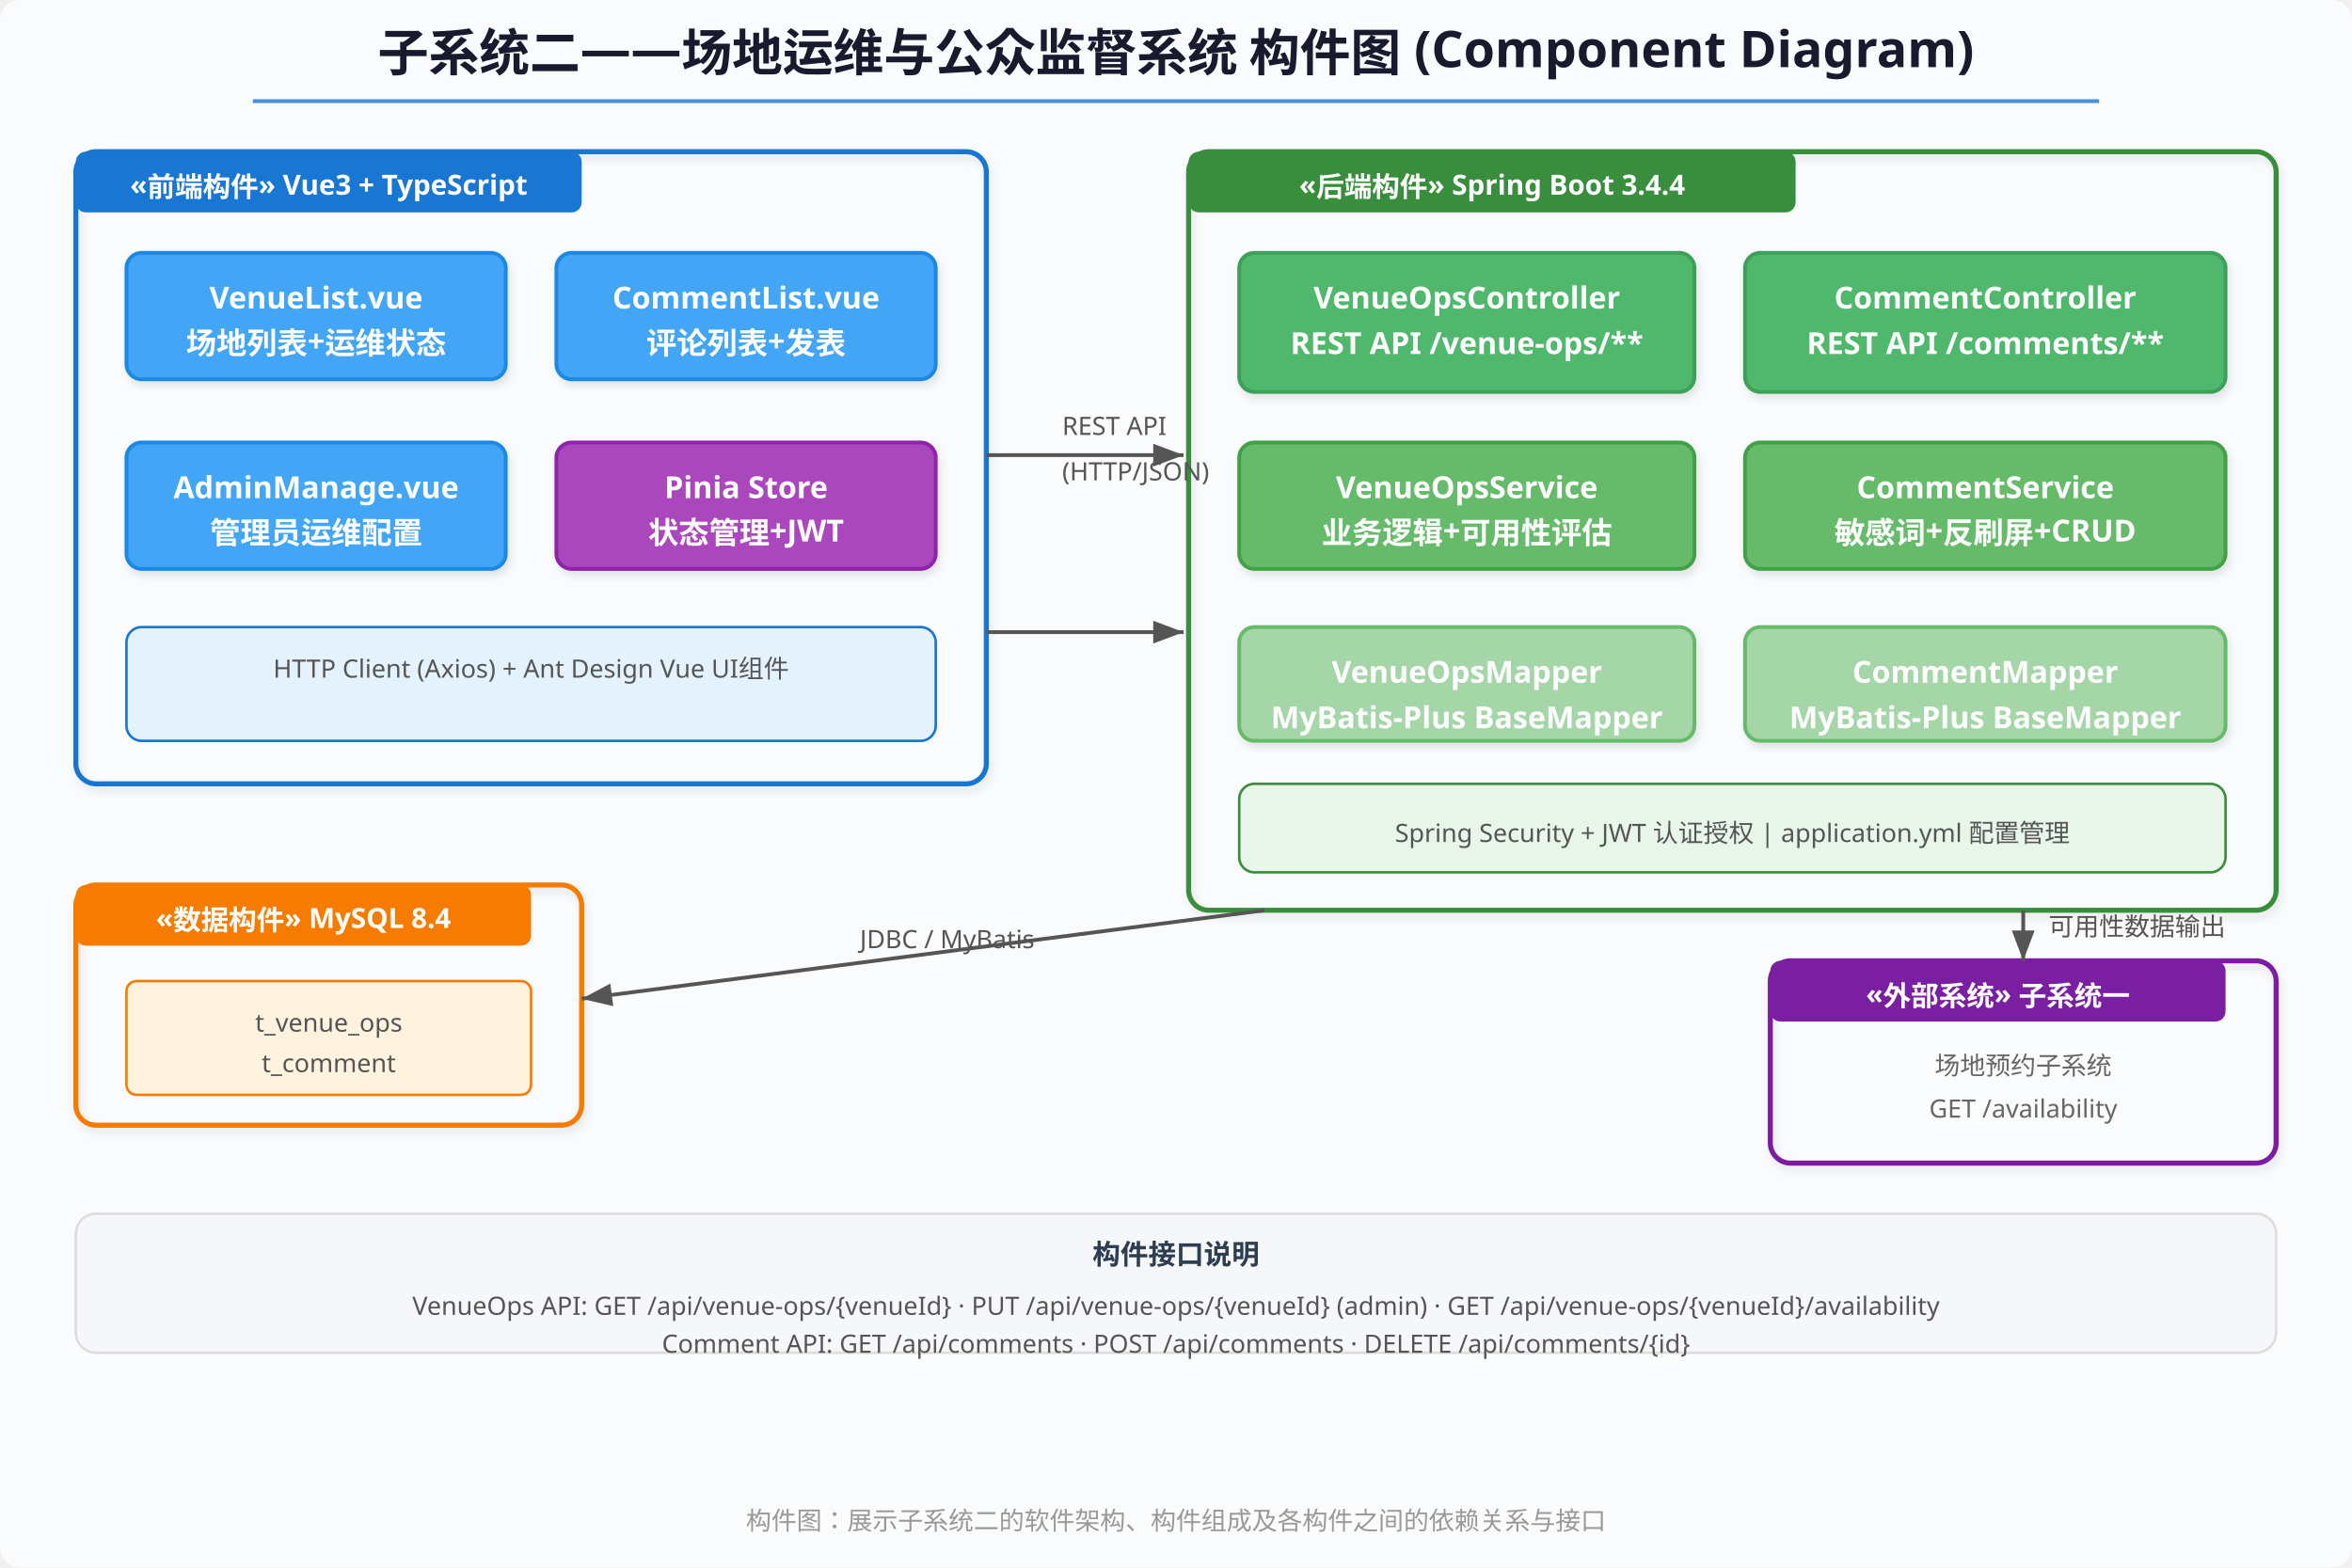
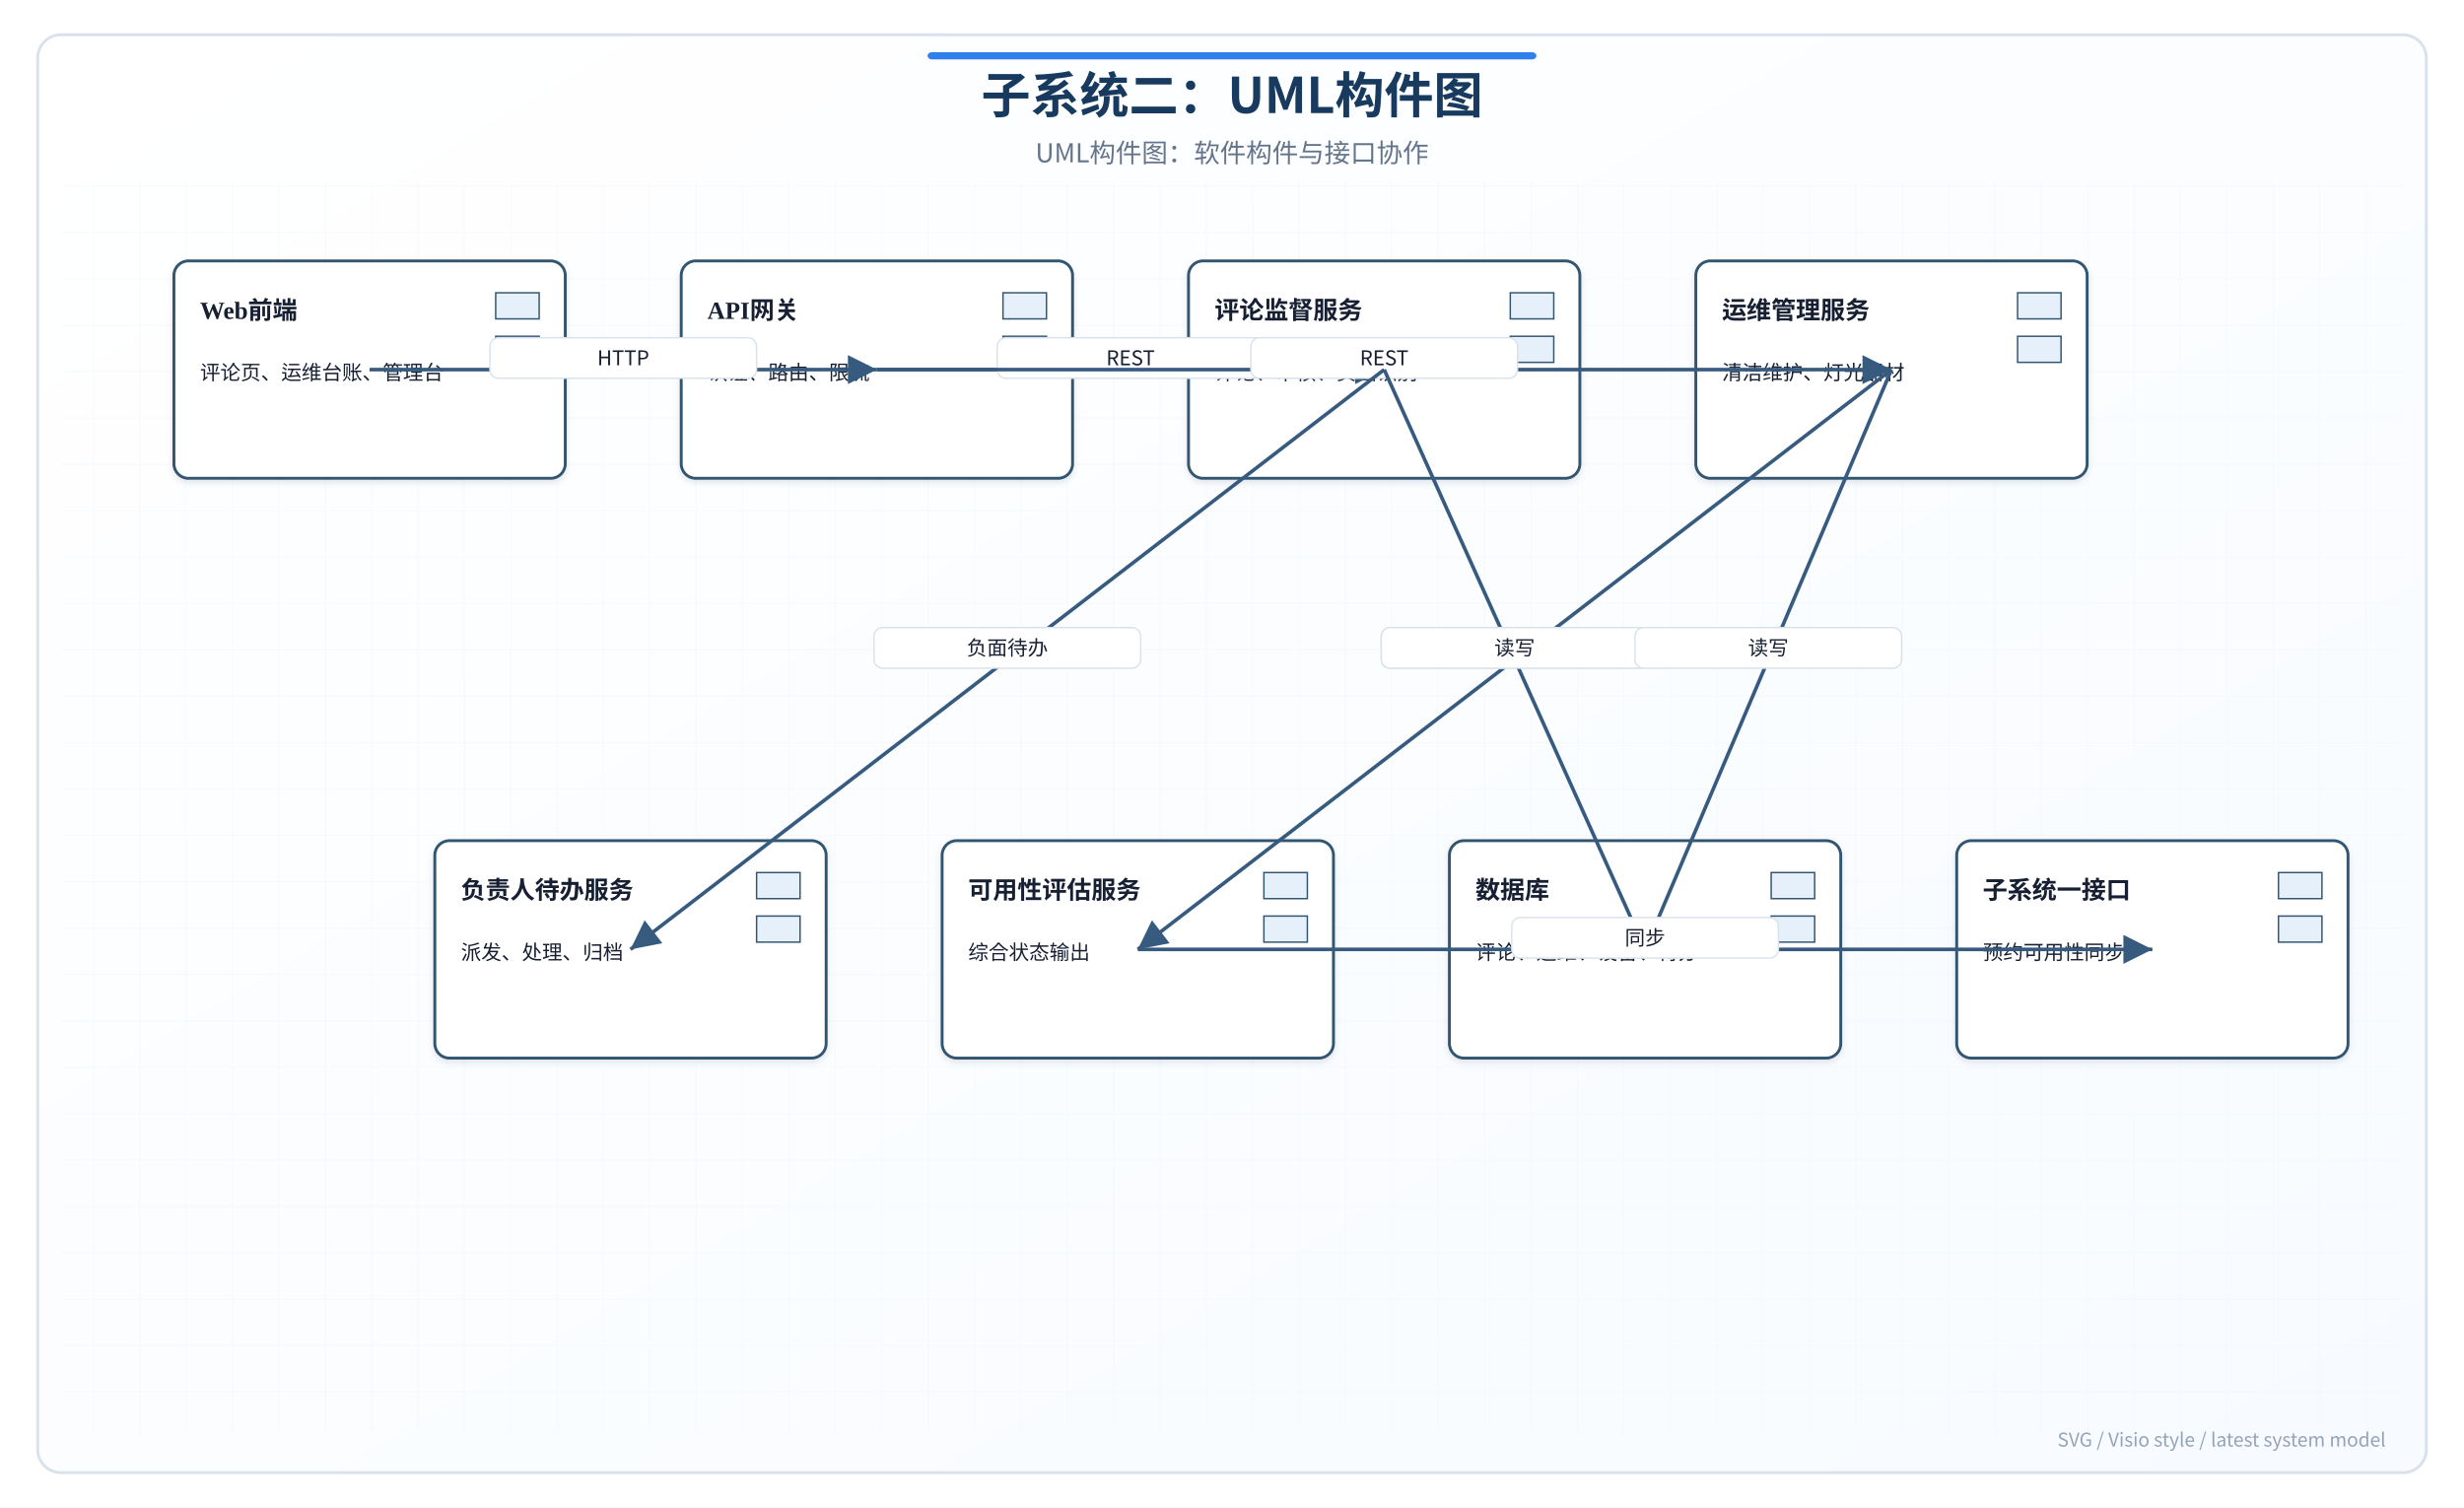
- <svg xmlns="http://www.w3.org/2000/svg" viewBox="0 0 930 620" width="930" height="620">
+ <svg xmlns="http://www.w3.org/2000/svg" width="1700" height="1040" viewBox="0 0 1700 1040">
  <defs>
-     <style>
-       text { font-family: "Microsoft YaHei", "SimHei", sans-serif; }
-       .title { font-size: 20px; font-weight: bold; fill: #1a1a2e; }
-       .comp-text { font-size: 12px; font-weight: bold; fill: #fff; }
-       .port-text { font-size: 10px; fill: #333; }
-       .rel-label { font-size: 10px; fill: #555; }
-     </style>
-     <filter id="shadow">
-       <feDropShadow dx="1" dy="2" stdDeviation="1.5" flood-opacity="0.1" />
+     <linearGradient id="paper" x1="0" y1="0" x2="1" y2="1">
+       <stop offset="0" stop-color="#FFFFFF" />
+       <stop offset="1" stop-color="#F7FBFF" />
+     </linearGradient>
+     <pattern id="grid" width="32" height="32" patternUnits="userSpaceOnUse">
+       <path d="M32 0H0V32" fill="none" stroke="#EEF4FA" stroke-width="1" />
+     </pattern>
+     <marker id="arrow" markerWidth="12" markerHeight="12" refX="10" refY="6" orient="auto" markerUnits="strokeWidth">
+       <path d="M2,2 L10,6 L2,10 Z" fill="#375A7F" />
+     </marker>
+     <marker id="arrow-orange" markerWidth="12" markerHeight="12" refX="10" refY="6" orient="auto" markerUnits="strokeWidth">
+       <path d="M2,2 L10,6 L2,10 Z" fill="#C56A1A" />
+     </marker>
+     <filter id="shadow" x="-8%" y="-8%" width="116%" height="116%">
+       <feDropShadow dx="0" dy="2" stdDeviation="2" flood-color="#94A3B8" flood-opacity=".28" />
    </filter>
-     <marker id="arrowH" markerWidth="8" markerHeight="6" refX="8" refY="3" orient="auto">
-       <path d="M0,0 L8,3 L0,6 Z" fill="#555" />
-     </marker>
  </defs>
-   <rect width="930" height="620" fill="#FAFBFC" rx="8" />
-   <text x="465" y="28" text-anchor="middle" class="title">子系统二——场地运维与公众监督系统 构件图 (Component Diagram)</text>
-   <line x1="100" y1="40" x2="830" y2="40" stroke="#4A90D9" stroke-width="1.5" />
-   <rect x="30" y="60" width="360" height="250" rx="8" fill="none" stroke="#1976D2" stroke-width="2" filter="url(#shadow)" />
-   <rect x="30" y="60" width="200" height="24" rx="4" fill="#1976D2" />
-   <text x="130" y="77" text-anchor="middle" font-size="11" font-weight="bold" fill="#fff">«前端构件» Vue3 + TypeScript</text>
-   <rect x="50" y="100" width="150" height="50" rx="6" fill="#42A5F5" stroke="#1E88E5" stroke-width="1.5" filter="url(#shadow)" />
-   <text x="125" y="122" text-anchor="middle" class="comp-text">VenueList.vue</text>
-   <text x="125" y="140" text-anchor="middle" class="comp-text" font-size="10" font-weight="normal">场地列表+运维状态</text>
-   <rect x="220" y="100" width="150" height="50" rx="6" fill="#42A5F5" stroke="#1E88E5" stroke-width="1.5" filter="url(#shadow)" />
-   <text x="295" y="122" text-anchor="middle" class="comp-text">CommentList.vue</text>
-   <text x="295" y="140" text-anchor="middle" class="comp-text" font-size="10" font-weight="normal">评论列表+发表</text>
-   <rect x="50" y="175" width="150" height="50" rx="6" fill="#42A5F5" stroke="#1E88E5" stroke-width="1.5" filter="url(#shadow)" />
-   <text x="125" y="197" text-anchor="middle" class="comp-text">AdminManage.vue</text>
-   <text x="125" y="215" text-anchor="middle" class="comp-text" font-size="10" font-weight="normal">管理员运维配置</text>
-   <rect x="220" y="175" width="150" height="50" rx="6" fill="#AB47BC" stroke="#8E24AA" stroke-width="1.5" filter="url(#shadow)" />
-   <text x="295" y="197" text-anchor="middle" class="comp-text">Pinia Store</text>
-   <text x="295" y="215" text-anchor="middle" class="comp-text" font-size="10" font-weight="normal">状态管理+JWT</text>
-   <rect x="50" y="248" width="320" height="45" rx="6" fill="#E3F2FD" stroke="#1976D2" stroke-width="1" />
-   <text x="210" y="268" text-anchor="middle" font-size="10" fill="#555">HTTP Client (Axios) + Ant Design Vue UI组件</text>
-   <rect x="470" y="60" width="430" height="300" rx="8" fill="none" stroke="#388E3C" stroke-width="2" filter="url(#shadow)" />
-   <rect x="470" y="60" width="240" height="24" rx="4" fill="#388E3C" />
-   <text x="590" y="77" text-anchor="middle" font-size="11" font-weight="bold" fill="#fff">«后端构件» Spring Boot 3.4.4</text>
-   <rect x="490" y="100" width="180" height="55" rx="6" fill="#50B86C" stroke="#3DA05A" stroke-width="1.5" filter="url(#shadow)" />
-   <text x="580" y="122" text-anchor="middle" class="comp-text">VenueOpsController</text>
-   <text x="580" y="140" text-anchor="middle" class="comp-text" font-size="10" font-weight="normal">REST API /venue-ops/**</text>
-   <rect x="690" y="100" width="190" height="55" rx="6" fill="#50B86C" stroke="#3DA05A" stroke-width="1.5" filter="url(#shadow)" />
-   <text x="785" y="122" text-anchor="middle" class="comp-text">CommentController</text>
-   <text x="785" y="140" text-anchor="middle" class="comp-text" font-size="10" font-weight="normal">REST API /comments/**</text>
-   <rect x="490" y="175" width="180" height="50" rx="6" fill="#66BB6A" stroke="#43A047" stroke-width="1.5" filter="url(#shadow)" />
-   <text x="580" y="197" text-anchor="middle" class="comp-text">VenueOpsService</text>
-   <text x="580" y="215" text-anchor="middle" class="comp-text" font-size="10" font-weight="normal">业务逻辑+可用性评估</text>
-   <rect x="690" y="175" width="190" height="50" rx="6" fill="#66BB6A" stroke="#43A047" stroke-width="1.5" filter="url(#shadow)" />
-   <text x="785" y="197" text-anchor="middle" class="comp-text">CommentService</text>
-   <text x="785" y="215" text-anchor="middle" class="comp-text" font-size="10" font-weight="normal">敏感词+反刷屏+CRUD</text>
-   <rect x="490" y="248" width="180" height="45" rx="6" fill="#A5D6A7" stroke="#66BB6A" stroke-width="1.5" filter="url(#shadow)" />
-   <text x="580" y="270" text-anchor="middle" class="comp-text">VenueOpsMapper</text>
-   <text x="580" y="288" text-anchor="middle" class="comp-text" font-size="10" font-weight="normal">MyBatis-Plus BaseMapper</text>
-   <rect x="690" y="248" width="190" height="45" rx="6" fill="#A5D6A7" stroke="#66BB6A" stroke-width="1.5" filter="url(#shadow)" />
-   <text x="785" y="270" text-anchor="middle" class="comp-text">CommentMapper</text>
-   <text x="785" y="288" text-anchor="middle" class="comp-text" font-size="10" font-weight="normal">MyBatis-Plus BaseMapper</text>
-   <rect x="490" y="310" width="390" height="35" rx="6" fill="#E8F5E9" stroke="#388E3C" stroke-width="1" />
-   <text x="685" y="333" text-anchor="middle" font-size="10" fill="#555">Spring Security + JWT 认证授权 | application.yml 配置管理</text>
-   <rect x="30" y="350" width="200" height="95" rx="8" fill="none" stroke="#F57C00" stroke-width="2" filter="url(#shadow)" />
-   <rect x="30" y="350" width="180" height="24" rx="4" fill="#F57C00" />
-   <text x="120" y="367" text-anchor="middle" font-size="11" font-weight="bold" fill="#fff">«数据构件» MySQL 8.4</text>
-   <rect x="50" y="388" width="160" height="45" rx="4" fill="#FFF3E0" stroke="#F57C00" stroke-width="1" />
-   <text x="130" y="408" text-anchor="middle" font-size="10" fill="#555">t_venue_ops</text>
-   <text x="130" y="424" text-anchor="middle" font-size="10" fill="#555">t_comment</text>
-   <rect x="700" y="380" width="200" height="80" rx="8" fill="none" stroke="#7B1FA2" stroke-width="2" filter="url(#shadow)" />
-   <rect x="700" y="380" width="180" height="24" rx="4" fill="#7B1FA2" />
-   <text x="790" y="397" text-anchor="middle" font-size="11" font-weight="bold" fill="#fff">«外部系统» 子系统一</text>
-   <text x="800" y="425" text-anchor="middle" font-size="10" fill="#666">场地预约子系统</text>
-   <text x="800" y="442" text-anchor="middle" font-size="10" fill="#666">GET /availability</text>
-   <line x1="390" y1="180" x2="468" y2="180" stroke="#555" stroke-width="1.5" marker-end="url(#arrowH)" />
-   <text x="420" y="172" class="rel-label">REST API</text>
-   <text x="420" y="190" class="rel-label">(HTTP/JSON)</text>
-   <line x1="390" y1="250" x2="468" y2="250" stroke="#555" stroke-width="1.5" marker-end="url(#arrowH)" />
-   <line x1="500" y1="360" x2="230" y2="395" stroke="#555" stroke-width="1.5" marker-end="url(#arrowH)" />
-   <text x="340" y="375" class="rel-label">JDBC / MyBatis</text>
-   <line x1="800" y1="360" x2="800" y2="380" stroke="#555" stroke-width="1.5" marker-end="url(#arrowH)" />
-   <text x="810" y="370" class="rel-label">可用性数据输出</text>
-   <rect x="30" y="480" width="870" height="55" rx="8" fill="#F5F7FA" stroke="#ddd" stroke-width="1" />
-   <text x="465" y="500" text-anchor="middle" font-size="11" font-weight="bold" fill="#2c3e50">构件接口说明</text>
-   <text x="465" y="520" text-anchor="middle" font-size="10" fill="#555">VenueOps API: GET /api/venue-ops/{venueId} · PUT /api/venue-ops/{venueId} (admin) · GET /api/venue-ops/{venueId}/availability</text>
-   <text x="465" y="535" text-anchor="middle" font-size="10" fill="#555">Comment API: GET /api/comments · POST /api/comments · DELETE /api/comments/{id}</text>
-   <text x="465" y="605" text-anchor="middle" font-size="10" fill="#999">构件图：展示子系统二的软件架构、构件组成及各构件之间的依赖关系与接口</text>
+   <rect x="0" y="0" width="1700" height="1040" fill="#FFFFFF" />
+   <rect x="26" y="24" width="1648" height="992" rx="16" fill="url(#paper)" stroke="#D9E2EC" stroke-width="2" />
+   <rect x="42" y="124" width="1616" height="864" fill="url(#grid)" opacity=".55" />
+   <rect x="640" y="36" width="420" height="5" rx="3" fill="#2F80ED" />
+   <text x="850" y="78" text-anchor="middle" font-family="Microsoft YaHei,SimHei,Noto Sans CJK SC,Arial,sans-serif" font-size="34" font-weight="700" fill="#173A5E">子系统二：UML构件图</text>
+   <text x="850" y="112" text-anchor="middle" font-family="Microsoft YaHei,SimHei,Noto Sans CJK SC,Arial,sans-serif" font-size="18" fill="#64748B">UML构件图：软件构件与接口协作</text>
+   <rect x="120" y="180" width="270" height="150" rx="10" fill="#FFFFFF" stroke="#31546F" stroke-width="2" filter="url(#shadow)" />
+   <rect x="342" y="202" width="30" height="18" fill="#E6F0FA" stroke="#31546F" />
+   <rect x="342" y="232" width="30" height="18" fill="#E6F0FA" stroke="#31546F" />
+   <text x="138" y="220" font-size="17" font-weight="700" fill="#172033">
+     <tspan x="138" dy="0">Web前端</tspan>
+   </text>
+   <text x="138" y="262" font-size="14" font-weight="400" fill="#172033">
+     <tspan x="138" dy="0">评论页、运维台账、管理台</tspan>
+   </text>
+   <rect x="470" y="180" width="270" height="150" rx="10" fill="#FFFFFF" stroke="#31546F" stroke-width="2" filter="url(#shadow)" />
+   <rect x="692" y="202" width="30" height="18" fill="#E6F0FA" stroke="#31546F" />
+   <rect x="692" y="232" width="30" height="18" fill="#E6F0FA" stroke="#31546F" />
+   <text x="488" y="220" font-size="17" font-weight="700" fill="#172033">
+     <tspan x="488" dy="0">API网关</tspan>
+   </text>
+   <text x="488" y="262" font-size="14" font-weight="400" fill="#172033">
+     <tspan x="488" dy="0">认证、路由、限流</tspan>
+   </text>
+   <rect x="820" y="180" width="270" height="150" rx="10" fill="#FFFFFF" stroke="#31546F" stroke-width="2" filter="url(#shadow)" />
+   <rect x="1042" y="202" width="30" height="18" fill="#E6F0FA" stroke="#31546F" />
+   <rect x="1042" y="232" width="30" height="18" fill="#E6F0FA" stroke="#31546F" />
+   <text x="838" y="220" font-size="17" font-weight="700" fill="#172033">
+     <tspan x="838" dy="0">评论监督服务</tspan>
+   </text>
+   <text x="838" y="262" font-size="14" font-weight="400" fill="#172033">
+     <tspan x="838" dy="0">评论、审核、负面识别</tspan>
+   </text>
+   <rect x="1170" y="180" width="270" height="150" rx="10" fill="#FFFFFF" stroke="#31546F" stroke-width="2" filter="url(#shadow)" />
+   <rect x="1392" y="202" width="30" height="18" fill="#E6F0FA" stroke="#31546F" />
+   <rect x="1392" y="232" width="30" height="18" fill="#E6F0FA" stroke="#31546F" />
+   <text x="1188" y="220" font-size="17" font-weight="700" fill="#172033">
+     <tspan x="1188" dy="0">运维管理服务</tspan>
+   </text>
+   <text x="1188" y="262" font-size="14" font-weight="400" fill="#172033">
+     <tspan x="1188" dy="0">清洁维护、灯光器材</tspan>
+   </text>
+   <rect x="300" y="580" width="270" height="150" rx="10" fill="#FFFFFF" stroke="#31546F" stroke-width="2" filter="url(#shadow)" />
+   <rect x="522" y="602" width="30" height="18" fill="#E6F0FA" stroke="#31546F" />
+   <rect x="522" y="632" width="30" height="18" fill="#E6F0FA" stroke="#31546F" />
+   <text x="318" y="620" font-size="17" font-weight="700" fill="#172033">
+     <tspan x="318" dy="0">负责人待办服务</tspan>
+   </text>
+   <text x="318" y="662" font-size="14" font-weight="400" fill="#172033">
+     <tspan x="318" dy="0">派发、处理、归档</tspan>
+   </text>
+   <rect x="650" y="580" width="270" height="150" rx="10" fill="#FFFFFF" stroke="#31546F" stroke-width="2" filter="url(#shadow)" />
+   <rect x="872" y="602" width="30" height="18" fill="#E6F0FA" stroke="#31546F" />
+   <rect x="872" y="632" width="30" height="18" fill="#E6F0FA" stroke="#31546F" />
+   <text x="668" y="620" font-size="17" font-weight="700" fill="#172033">
+     <tspan x="668" dy="0">可用性评估服务</tspan>
+   </text>
+   <text x="668" y="662" font-size="14" font-weight="400" fill="#172033">
+     <tspan x="668" dy="0">综合状态输出</tspan>
+   </text>
+   <rect x="1000" y="580" width="270" height="150" rx="10" fill="#FFFFFF" stroke="#31546F" stroke-width="2" filter="url(#shadow)" />
+   <rect x="1222" y="602" width="30" height="18" fill="#E6F0FA" stroke="#31546F" />
+   <rect x="1222" y="632" width="30" height="18" fill="#E6F0FA" stroke="#31546F" />
+   <text x="1018" y="620" font-size="17" font-weight="700" fill="#172033">
+     <tspan x="1018" dy="0">数据库</tspan>
+   </text>
+   <text x="1018" y="662" font-size="14" font-weight="400" fill="#172033">
+     <tspan x="1018" dy="0">评论、运维、设备、待办</tspan>
+   </text>
+   <rect x="1350" y="580" width="270" height="150" rx="10" fill="#FFFFFF" stroke="#31546F" stroke-width="2" filter="url(#shadow)" />
+   <rect x="1572" y="602" width="30" height="18" fill="#E6F0FA" stroke="#31546F" />
+   <rect x="1572" y="632" width="30" height="18" fill="#E6F0FA" stroke="#31546F" />
+   <text x="1368" y="620" font-size="17" font-weight="700" fill="#172033">
+     <tspan x="1368" dy="0">子系统一接口</tspan>
+   </text>
+   <text x="1368" y="662" font-size="14" font-weight="400" fill="#172033">
+     <tspan x="1368" dy="0">预约可用性同步</tspan>
+   </text>
+   <line x1="255" y1="255" x2="605" y2="255" stroke="#375A7F" stroke-width="2.5" marker-end="url(#arrow)" />
+   <rect x="338" y="233" width="184" height="28" rx="6" fill="#FFFFFF" stroke="#D9E2EC" />
+   <text x="430" y="252" text-anchor="middle" font-family="Microsoft YaHei,SimHei,Noto Sans CJK SC,Arial,sans-serif" font-size="14" fill="#172033">HTTP</text>
+   <line x1="605" y1="255" x2="955" y2="255" stroke="#375A7F" stroke-width="2.5" marker-end="url(#arrow)" />
+   <rect x="688" y="233" width="184" height="28" rx="6" fill="#FFFFFF" stroke="#D9E2EC" />
+   <text x="780" y="252" text-anchor="middle" font-family="Microsoft YaHei,SimHei,Noto Sans CJK SC,Arial,sans-serif" font-size="14" fill="#172033">REST</text>
+   <line x1="605" y1="255" x2="1305" y2="255" stroke="#375A7F" stroke-width="2.5" marker-end="url(#arrow)" />
+   <rect x="863" y="233" width="184" height="28" rx="6" fill="#FFFFFF" stroke="#D9E2EC" />
+   <text x="955" y="252" text-anchor="middle" font-family="Microsoft YaHei,SimHei,Noto Sans CJK SC,Arial,sans-serif" font-size="14" fill="#172033">REST</text>
+   <line x1="955" y1="255" x2="435" y2="655" stroke="#375A7F" stroke-width="2.5" marker-end="url(#arrow)" />
+   <rect x="603" y="433" width="184" height="28" rx="6" fill="#FFFFFF" stroke="#D9E2EC" />
+   <text x="695" y="452" text-anchor="middle" font-family="Microsoft YaHei,SimHei,Noto Sans CJK SC,Arial,sans-serif" font-size="14" fill="#172033">负面待办</text>
+   <line x1="1305" y1="255" x2="785" y2="655" stroke="#375A7F" stroke-width="2.5" marker-end="url(#arrow)" />
+   <rect x="953" y="433" width="184" height="28" rx="6" fill="#FFFFFF" stroke="#D9E2EC" />
+   <text x="1045" y="452" text-anchor="middle" font-family="Microsoft YaHei,SimHei,Noto Sans CJK SC,Arial,sans-serif" font-size="14" fill="#172033">状态变更</text>
+   <line x1="955" y1="255" x2="1135" y2="655" stroke="#375A7F" stroke-width="2.5" marker-end="url(#arrow)" />
+   <rect x="953" y="433" width="184" height="28" rx="6" fill="#FFFFFF" stroke="#D9E2EC" />
+   <text x="1045" y="452" text-anchor="middle" font-family="Microsoft YaHei,SimHei,Noto Sans CJK SC,Arial,sans-serif" font-size="14" fill="#172033">读写</text>
+   <line x1="1305" y1="255" x2="1135" y2="655" stroke="#375A7F" stroke-width="2.5" marker-end="url(#arrow)" />
+   <rect x="1128" y="433" width="184" height="28" rx="6" fill="#FFFFFF" stroke="#D9E2EC" />
+   <text x="1220" y="452" text-anchor="middle" font-family="Microsoft YaHei,SimHei,Noto Sans CJK SC,Arial,sans-serif" font-size="14" fill="#172033">读写</text>
+   <line x1="785" y1="655" x2="1485" y2="655" stroke="#375A7F" stroke-width="2.5" marker-end="url(#arrow)" />
+   <rect x="1043" y="633" width="184" height="28" rx="6" fill="#FFFFFF" stroke="#D9E2EC" />
+   <text x="1135" y="652" text-anchor="middle" font-family="Microsoft YaHei,SimHei,Noto Sans CJK SC,Arial,sans-serif" font-size="14" fill="#172033">同步</text>
+   <text x="1646" y="998" text-anchor="end" font-family="Microsoft YaHei,SimHei,Noto Sans CJK SC,Arial,sans-serif" font-size="13" fill="#94A3B8">SVG / Visio style / latest system model</text>
</svg>
